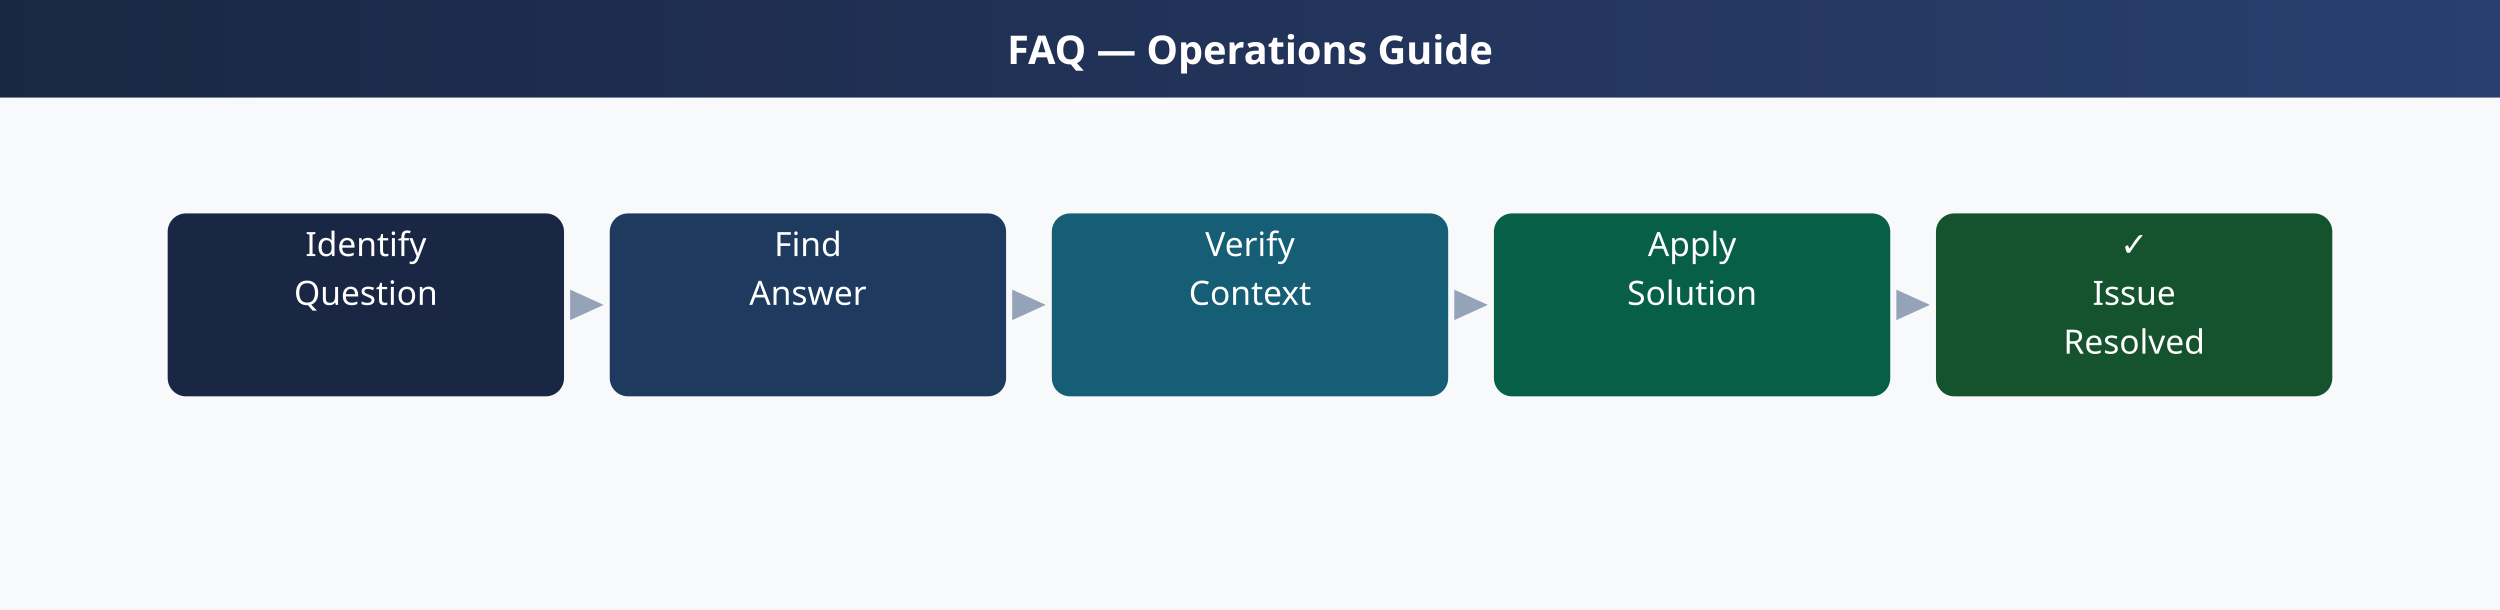
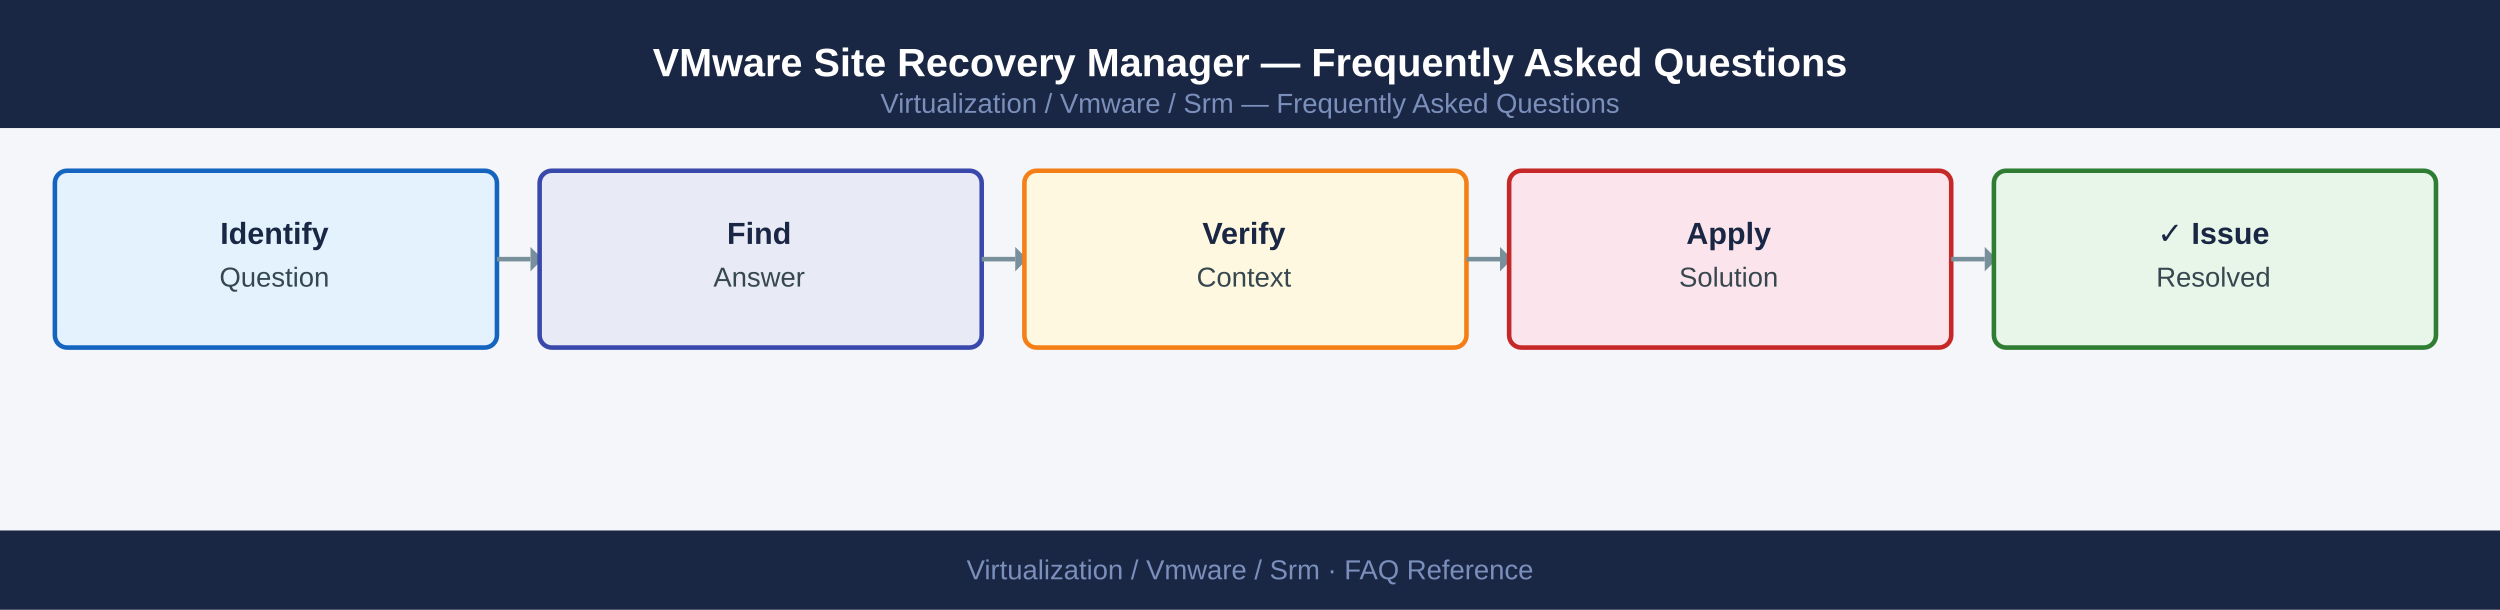
- <svg xmlns="http://www.w3.org/2000/svg" width="820" height="200">
-   <defs>
-     <linearGradient id="hdr" x1="0" y1="0" x2="1" y2="0">
-       <stop offset="0%" style="stop-color:#1a2744" />
-       <stop offset="100%" style="stop-color:#2a3f6f" />
-     </linearGradient>
-   </defs>
-   <rect width="820" height="200" fill="#f8f9fa" />
-   <rect width="820" height="32" fill="url(#hdr)" />
-   <text x="410" y="21" fill="white" font-family="sans-serif" font-size="13" font-weight="bold" text-anchor="middle">FAQ — Operations Guide</text>
-   <rect x="55" y="70" width="130" height="60" rx="6" fill="#1a2744" />
-   <text x="120" y="84" fill="white" font-family="sans-serif" font-size="11" text-anchor="middle">Identify</text>
-   <text x="120" y="100" fill="white" font-family="sans-serif" font-size="11" text-anchor="middle">Question</text>
-   <polygon points="187,95 198,100 187,105" fill="#94a3b8" />
-   <rect x="200" y="70" width="130" height="60" rx="6" fill="#1e3a5f" />
-   <text x="265" y="84" fill="white" font-family="sans-serif" font-size="11" text-anchor="middle">Find</text>
-   <text x="265" y="100" fill="white" font-family="sans-serif" font-size="11" text-anchor="middle">Answer</text>
-   <polygon points="332,95 343,100 332,105" fill="#94a3b8" />
-   <rect x="345" y="70" width="130" height="60" rx="6" fill="#155e75" />
-   <text x="410" y="84" fill="white" font-family="sans-serif" font-size="11" text-anchor="middle">Verify</text>
-   <text x="410" y="100" fill="white" font-family="sans-serif" font-size="11" text-anchor="middle">Context</text>
-   <polygon points="477,95 488,100 477,105" fill="#94a3b8" />
-   <rect x="490" y="70" width="130" height="60" rx="6" fill="#065f46" />
-   <text x="555" y="84" fill="white" font-family="sans-serif" font-size="11" text-anchor="middle">Apply</text>
-   <text x="555" y="100" fill="white" font-family="sans-serif" font-size="11" text-anchor="middle">Solution</text>
-   <polygon points="622,95 633,100 622,105" fill="#94a3b8" />
-   <rect x="635" y="70" width="130" height="60" rx="6" fill="#14532d" />
-   <text x="700" y="84" fill="white" font-family="sans-serif" font-size="11" text-anchor="middle">✓</text>
-   <text x="700" y="100" fill="white" font-family="sans-serif" font-size="11" text-anchor="middle">Issue</text>
-   <text x="700" y="116" fill="white" font-family="sans-serif" font-size="11" text-anchor="middle">Resolved</text>
+ <svg xmlns="http://www.w3.org/2000/svg" width="820" height="200" font-family="'Segoe UI',Arial,sans-serif">
+   <rect width="820" height="200" fill="#f4f6f9" />
+   <rect x="0" y="0" width="820" height="42" fill="#1a2744" />
+   <text x="410" y="25" text-anchor="middle" fill="white" font-size="13" font-weight="700">VMware Site Recovery Manager — Frequently Asked Questions</text>
+   <text x="410" y="37" text-anchor="middle" fill="#7a8fbb" font-size="9">Virtualization / Vmware / Srm — Frequently Asked Questions</text>
+   <rect x="18" y="56" width="145" height="58" fill="#e3f2fd" rx="4" stroke="#1565c0" stroke-width="1.5" />
+   <text x="90" y="80" text-anchor="middle" fill="#1a2744" font-size="10" font-weight="700">Identify</text>
+   <text x="90" y="94" text-anchor="middle" fill="#37474f" font-size="9">Question</text>
+   <line x1="163" y1="85" x2="174" y2="85" stroke="#78909c" stroke-width="1.5" />
+   <polygon points="174,81 178,85 174,89" fill="#78909c" />
+   <rect x="177" y="56" width="145" height="58" fill="#e8eaf6" rx="4" stroke="#3949ab" stroke-width="1.5" />
+   <text x="249" y="80" text-anchor="middle" fill="#1a2744" font-size="10" font-weight="700">Find</text>
+   <text x="249" y="94" text-anchor="middle" fill="#37474f" font-size="9">Answer</text>
+   <line x1="322" y1="85" x2="333" y2="85" stroke="#78909c" stroke-width="1.5" />
+   <polygon points="333,81 337,85 333,89" fill="#78909c" />
+   <rect x="336" y="56" width="145" height="58" fill="#fff8e1" rx="4" stroke="#f57f17" stroke-width="1.5" />
+   <text x="408" y="80" text-anchor="middle" fill="#1a2744" font-size="10" font-weight="700">Verify</text>
+   <text x="408" y="94" text-anchor="middle" fill="#37474f" font-size="9">Context</text>
+   <line x1="481" y1="85" x2="492" y2="85" stroke="#78909c" stroke-width="1.5" />
+   <polygon points="492,81 496,85 492,89" fill="#78909c" />
+   <rect x="495" y="56" width="145" height="58" fill="#fce4ec" rx="4" stroke="#c62828" stroke-width="1.5" />
+   <text x="567" y="80" text-anchor="middle" fill="#1a2744" font-size="10" font-weight="700">Apply</text>
+   <text x="567" y="94" text-anchor="middle" fill="#37474f" font-size="9">Solution</text>
+   <line x1="640" y1="85" x2="651" y2="85" stroke="#78909c" stroke-width="1.5" />
+   <polygon points="651,81 655,85 651,89" fill="#78909c" />
+   <rect x="654" y="56" width="145" height="58" fill="#e8f5e9" rx="4" stroke="#2e7d32" stroke-width="1.5" />
+   <text x="726" y="80" text-anchor="middle" fill="#1a2744" font-size="10" font-weight="700">✓ Issue</text>
+   <text x="726" y="94" text-anchor="middle" fill="#37474f" font-size="9">Resolved</text>
+   <rect x="0" y="174" width="820" height="26" fill="#1a2744" />
+   <text x="410" y="190" text-anchor="middle" fill="#7a8fbb" font-size="9">Virtualization / Vmware / Srm · FAQ Reference</text>
</svg>
